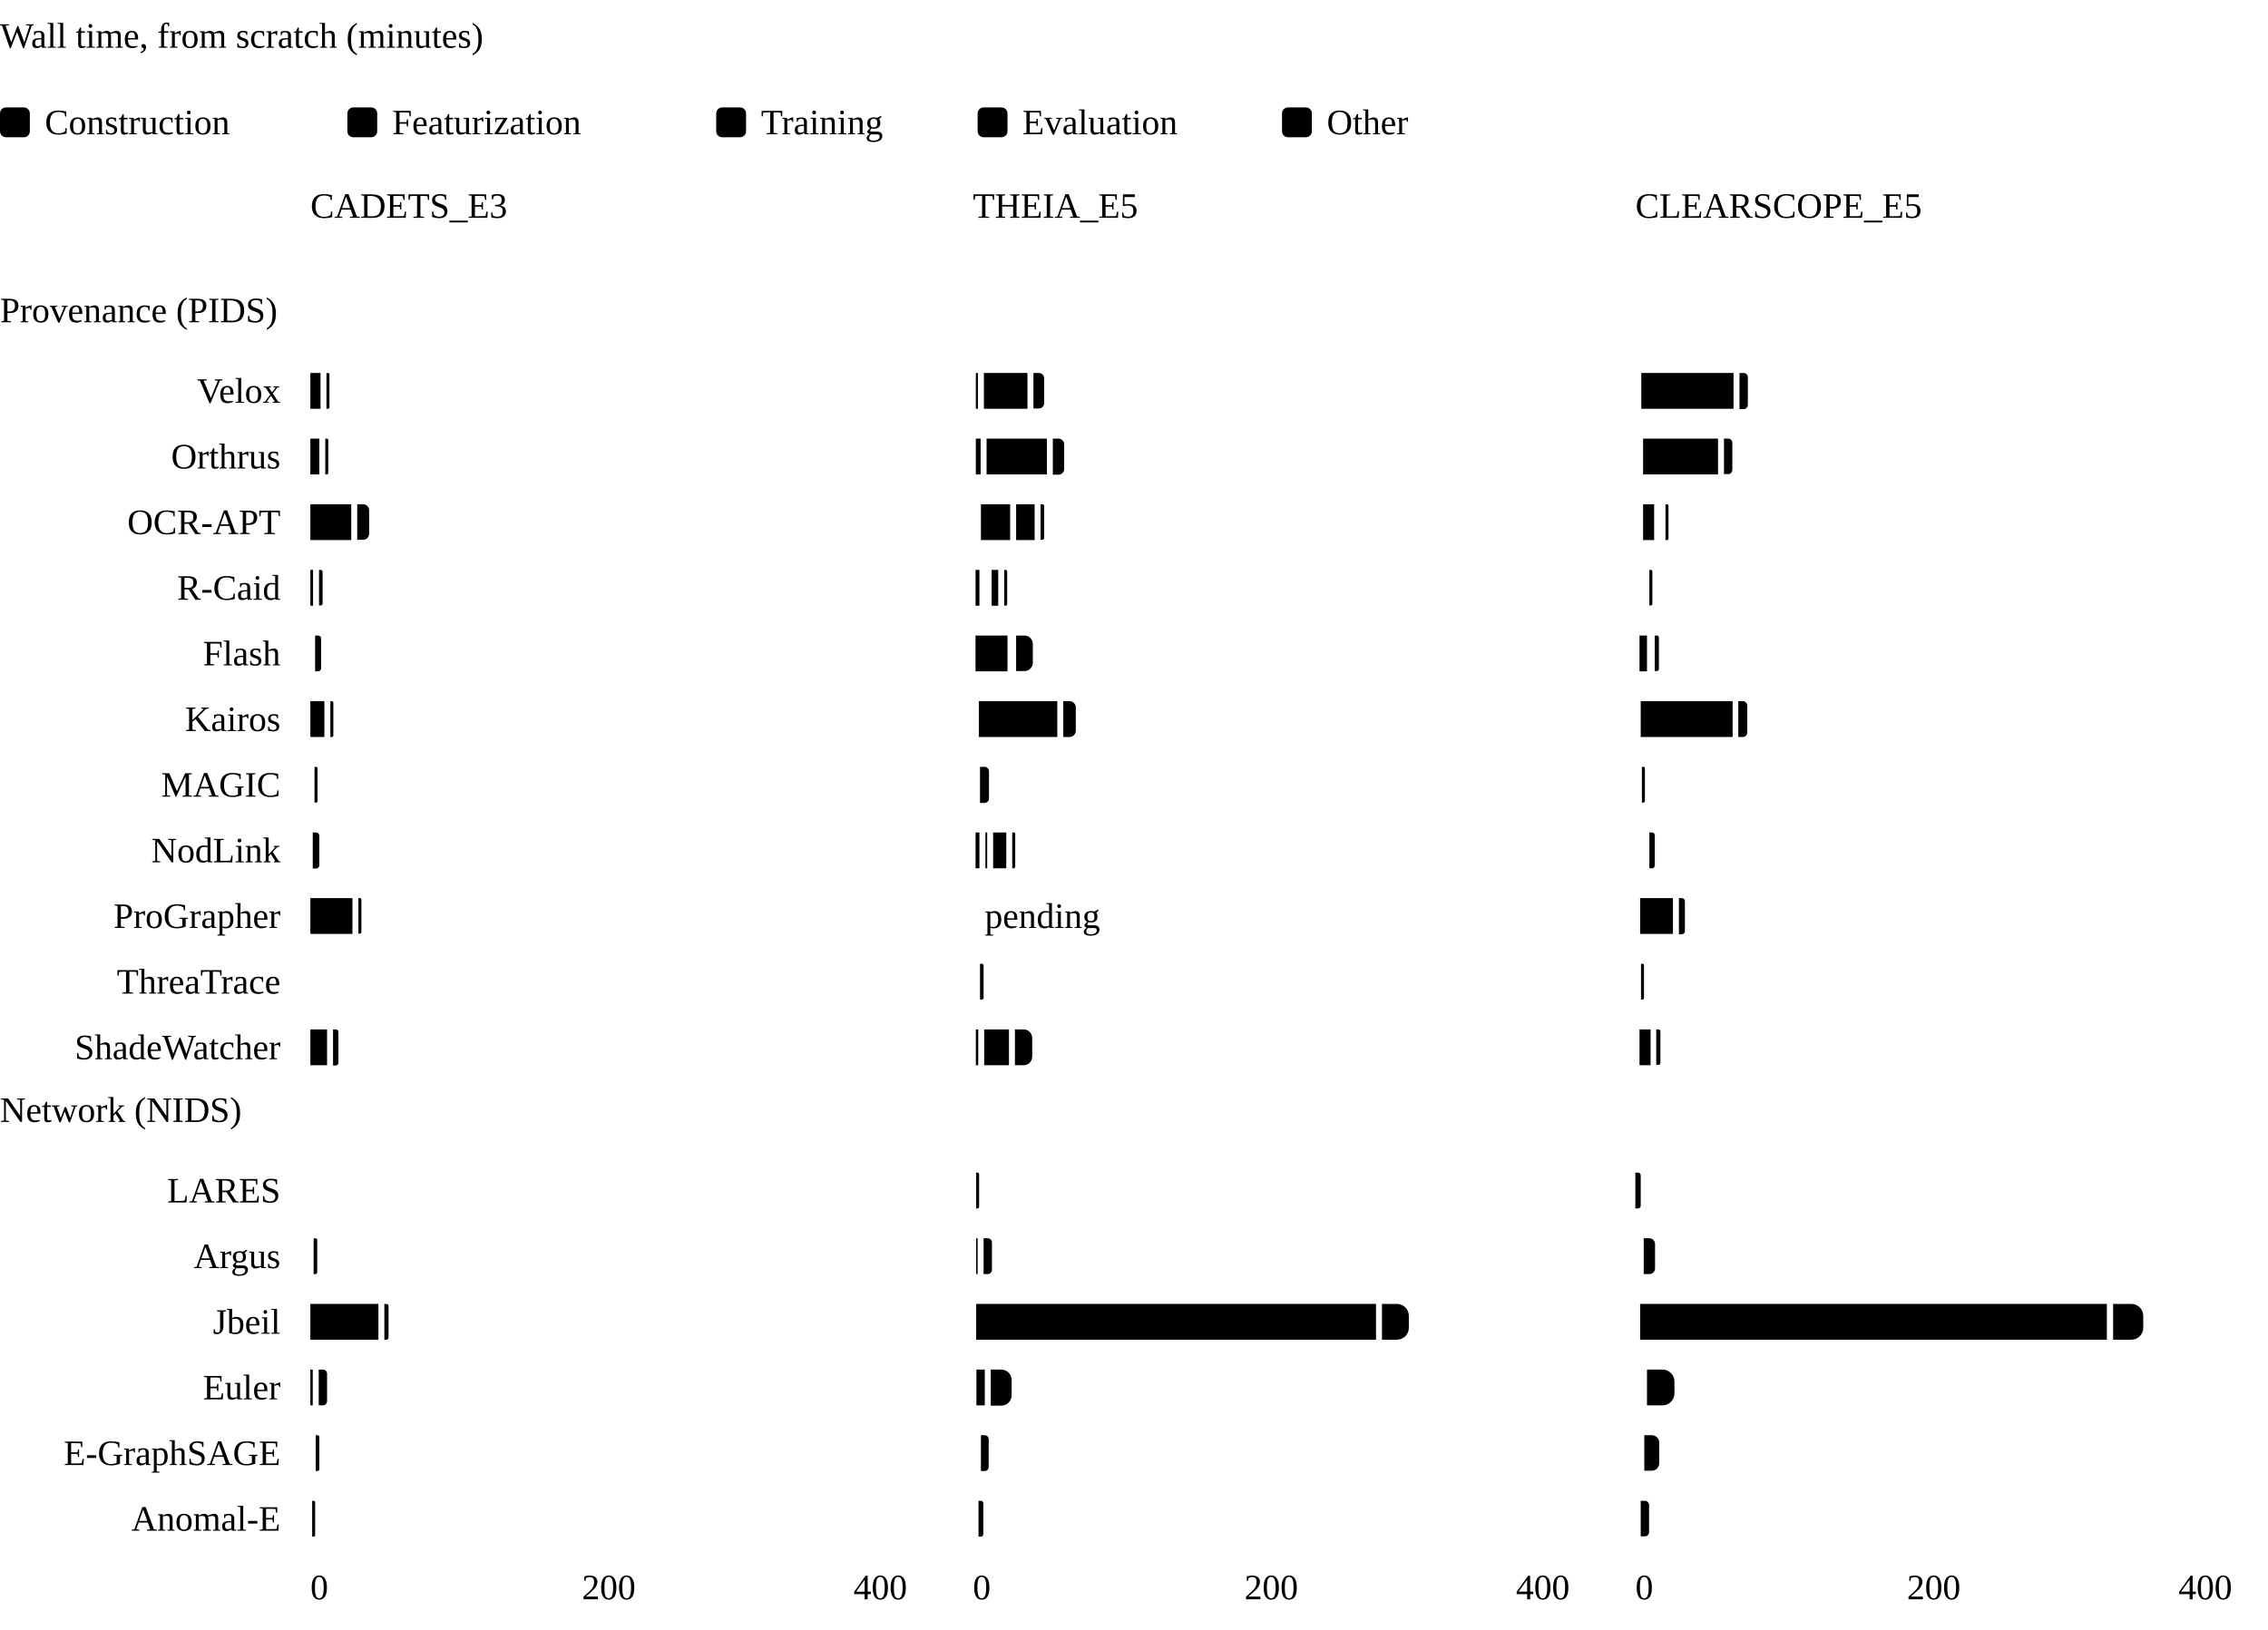
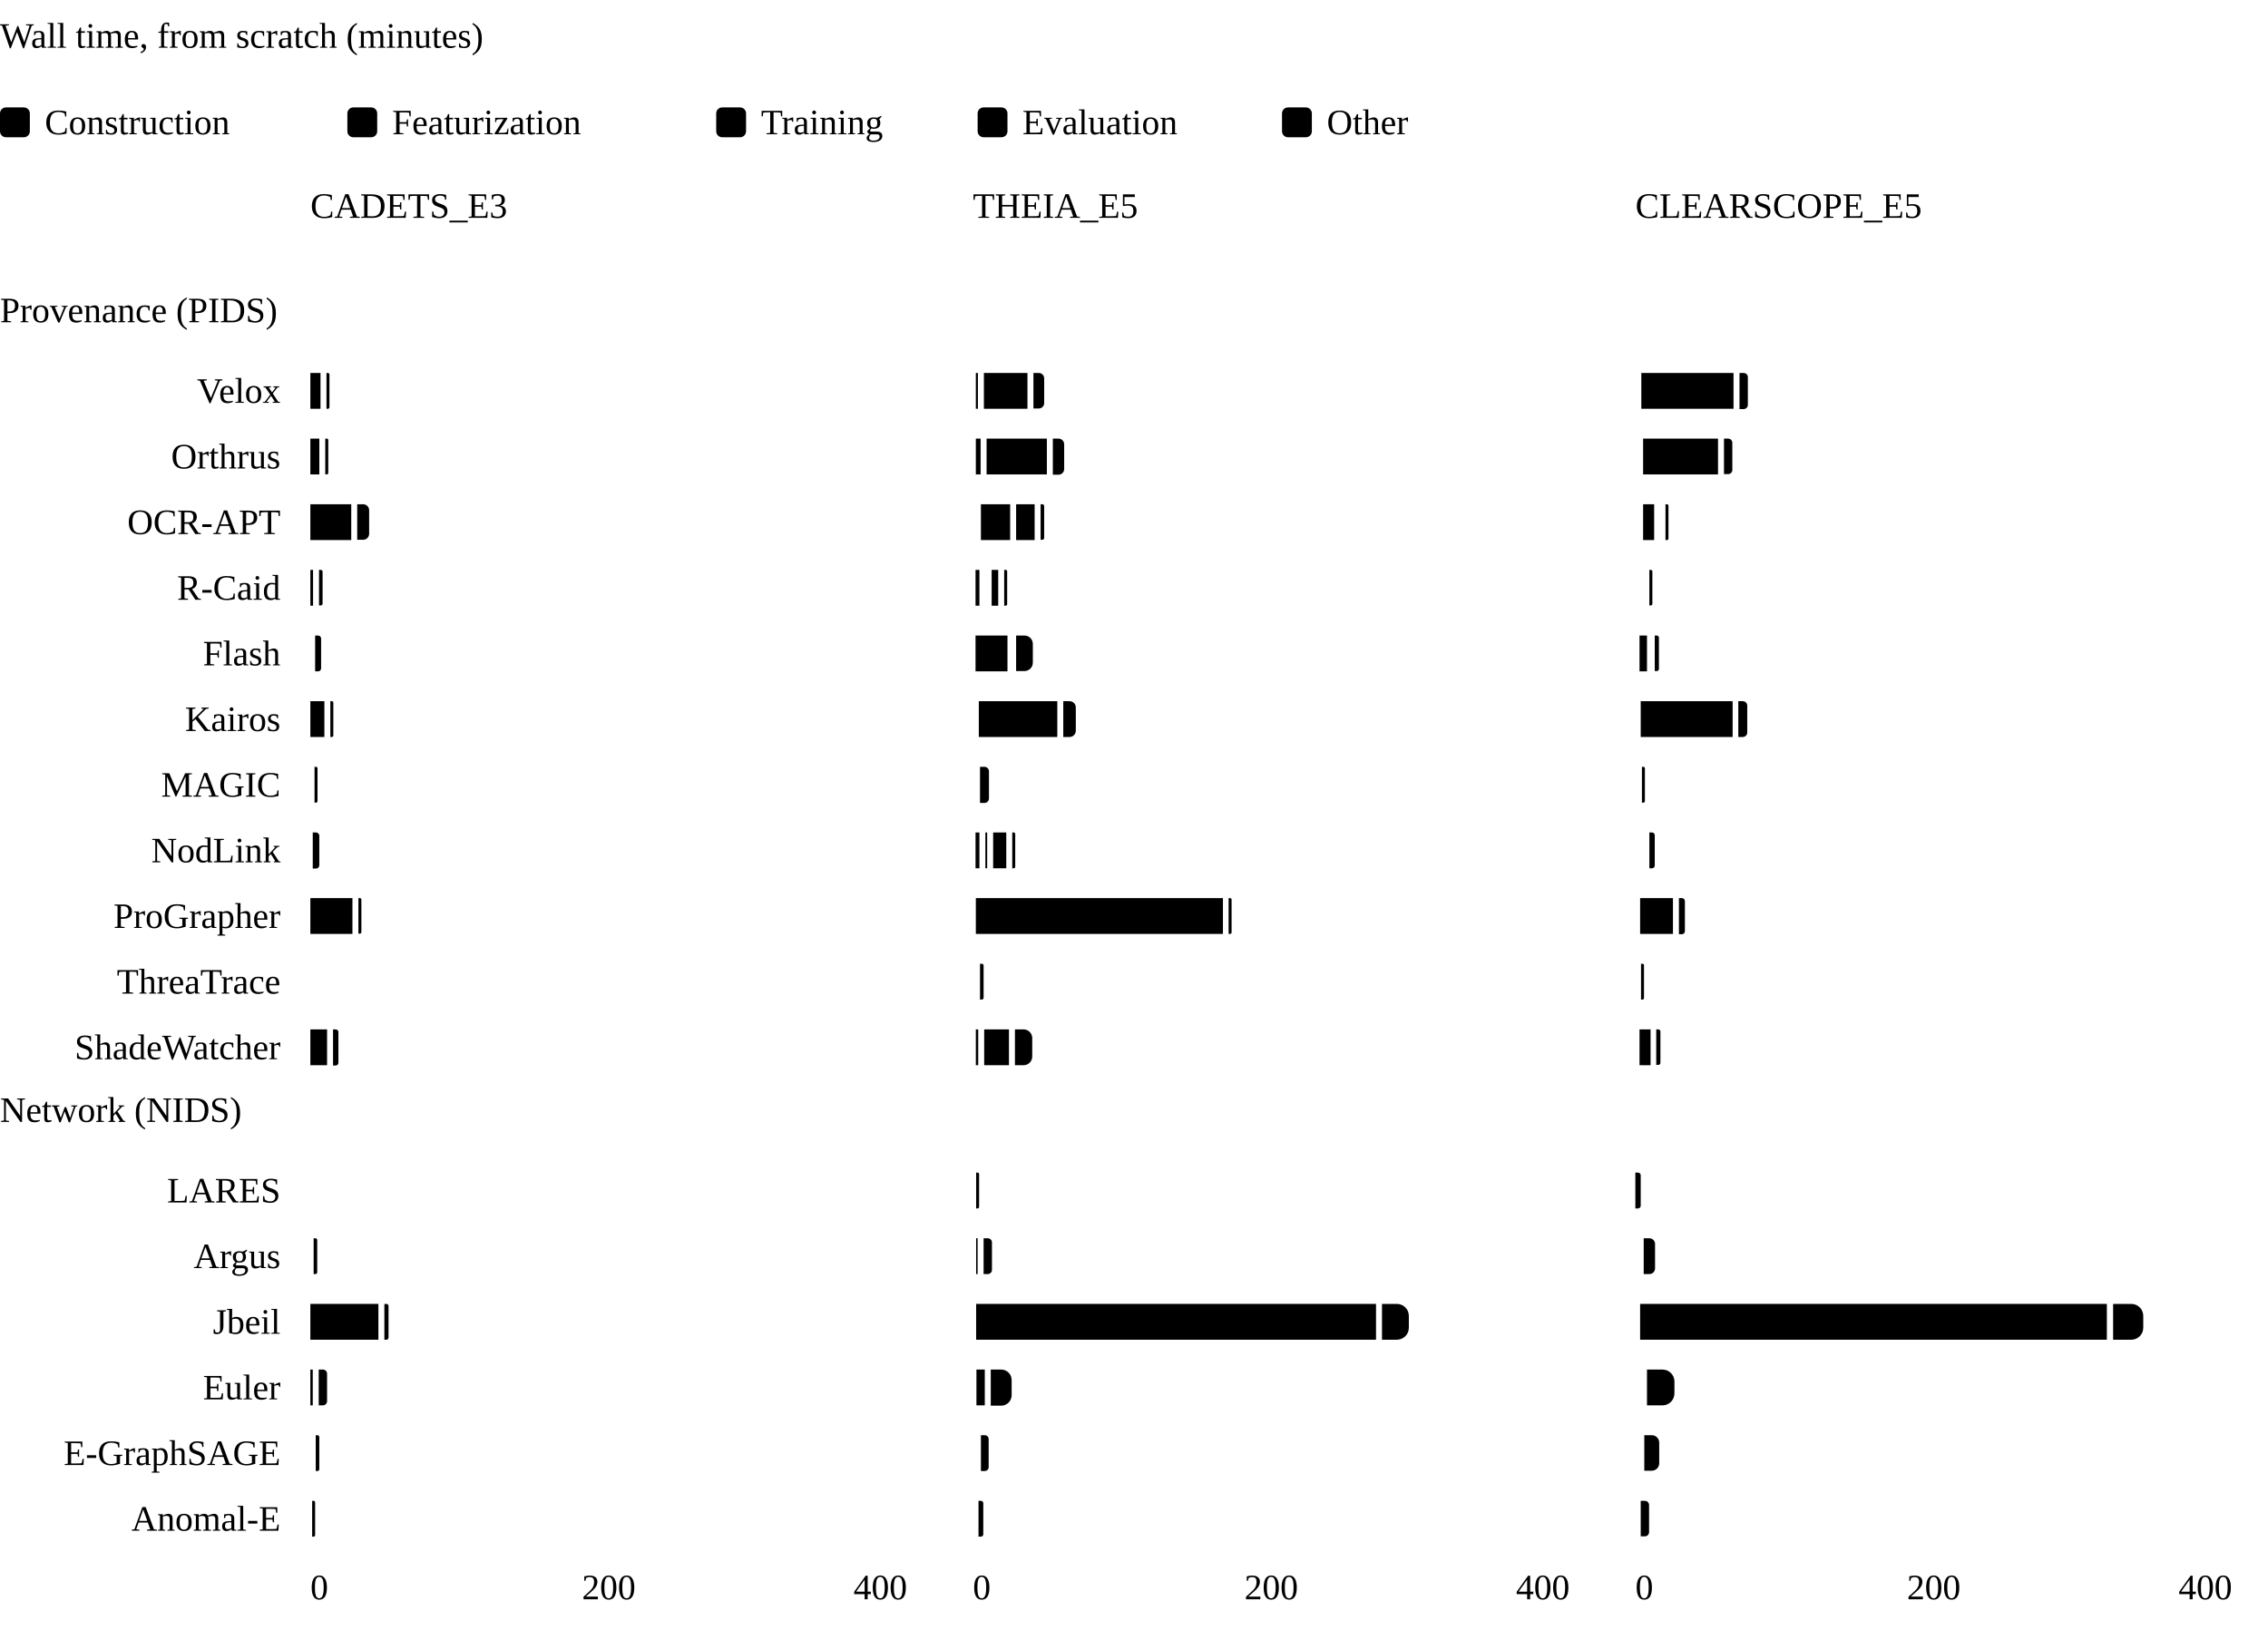
<svg class="pm-bench-chart" viewBox="0 0 760 546" role="img" aria-label="Wall time, from scratch (minutes) of each system, one panel per dataset: CADETS_E3, THEIA_E5, CLEARSCOPE_E5" preserveAspectRatio="xMinYMin meet">
  <text class="pm-bench-axis" x="0" y="16">Wall time, from scratch (minutes)</text>
  <rect class="pm-bench-bar pm-st-1" x="0" y="36" width="10" height="10" rx="2" />
  <text class="pm-bench-legend" x="15" y="45">Construction</text>
  <rect class="pm-bench-bar pm-st-2" x="116.4" y="36" width="10" height="10" rx="2" />
  <text class="pm-bench-legend" x="131.4" y="45">Featurization</text>
  <rect class="pm-bench-bar pm-st-3" x="240.0" y="36" width="10" height="10" rx="2" />
  <text class="pm-bench-legend" x="255.0" y="45">Training</text>
  <rect class="pm-bench-bar pm-st-4" x="327.6" y="36" width="10" height="10" rx="2" />
  <text class="pm-bench-legend" x="342.6" y="45">Evaluation</text>
  <rect class="pm-bench-bar pm-st-5" x="429.6" y="36" width="10" height="10" rx="2" />
  <text class="pm-bench-legend" x="444.6" y="45">Other</text>
  <text class="pm-bench-panel" x="104.0" y="73">CADETS_E3</text>
  <line class="pm-bench-base" x1="104.0" x2="104.0" y1="86" y2="520" />
  <text class="pm-bench-tick" x="104.0" y="536" text-anchor="start">0</text>
  <line class="pm-bench-grid" x1="204.0" x2="204.0" y1="86" y2="520" />
  <text class="pm-bench-tick" x="204.0" y="536" text-anchor="middle">200</text>
  <line class="pm-bench-grid" x1="304.0" x2="304.0" y1="86" y2="520" />
  <text class="pm-bench-tick" x="304.0" y="536" text-anchor="end">400</text>
  <text class="pm-bench-panel" x="326.0" y="73">THEIA_E5</text>
  <line class="pm-bench-base" x1="326.0" x2="326.0" y1="86" y2="520" />
  <text class="pm-bench-tick" x="326.0" y="536" text-anchor="start">0</text>
  <line class="pm-bench-grid" x1="426.0" x2="426.0" y1="86" y2="520" />
  <text class="pm-bench-tick" x="426.0" y="536" text-anchor="middle">200</text>
  <line class="pm-bench-grid" x1="526.0" x2="526.0" y1="86" y2="520" />
  <text class="pm-bench-tick" x="526.0" y="536" text-anchor="end">400</text>
  <text class="pm-bench-panel" x="548.0" y="73">CLEARSCOPE_E5</text>
  <line class="pm-bench-base" x1="548.0" x2="548.0" y1="86" y2="520" />
  <text class="pm-bench-tick" x="548.0" y="536" text-anchor="start">0</text>
  <line class="pm-bench-grid" x1="648.0" x2="648.0" y1="86" y2="520" />
  <text class="pm-bench-tick" x="648.0" y="536" text-anchor="middle">200</text>
  <line class="pm-bench-grid" x1="748.0" x2="748.0" y1="86" y2="520" />
  <text class="pm-bench-tick" x="748.0" y="536" text-anchor="end">400</text>
  <text class="pm-bench-family pm-bench-family--prov" x="0" y="108">Provenance (PIDS)</text>
  <text class="pm-bench-label" x="94" y="135.0" text-anchor="end">Velox</text>
  <g class="pm-bench-hit" data-tip="Velox on CADETS_E3: 14 min&#10;Construction: &lt;1 min&#10;Featurization: &lt;1 min&#10;Training: 11 min&#10;Evaluation: 2 min&#10;Other: &lt;1 min" role="img" aria-label="Velox on CADETS_E3: 14 min&#10;Construction: &lt;1 min&#10;Featurization: &lt;1 min&#10;Training: 11 min&#10;Evaluation: 2 min&#10;Other: &lt;1 min">
    <rect x="104.0" y="120.0" width="200.0" height="22" fill="transparent" />
    <rect class="pm-bench-bar pm-st-3" x="104.0" y="125.0" width="3.4" height="12" />
    <path class="pm-bench-bar pm-st-4" d="M109.4 125.0h0.5a0.5 0.5 0 0 1 0.5 0.5v11.0a0.5 0.5 0 0 1 -0.5 0.5h-0.5Z" />
  </g>
  <g class="pm-bench-hit" data-tip="Velox on THEIA_E5: 48 min&#10;Construction: 2 min&#10;Featurization: 5 min&#10;Training: 33 min&#10;Evaluation: 7 min&#10;Other: &lt;1 min" role="img" aria-label="Velox on THEIA_E5: 48 min&#10;Construction: 2 min&#10;Featurization: 5 min&#10;Training: 33 min&#10;Evaluation: 7 min&#10;Other: &lt;1 min">
    <rect x="326.0" y="120.0" width="200.0" height="22" fill="transparent" />
    <rect class="pm-bench-bar pm-st-2" x="327.0" y="125.0" width="0.7" height="12" />
    <rect class="pm-bench-bar pm-st-3" x="329.7" y="125.0" width="14.6" height="12" />
    <path class="pm-bench-bar pm-st-4" d="M346.3 125.0h1.8a1.8 1.8 0 0 1 1.8 1.8v8.3a1.8 1.8 0 0 1 -1.8 1.8h-1.8Z" />
  </g>
  <g class="pm-bench-hit" data-tip="Velox on CLEARSCOPE_E5: 75 min&#10;Construction: 3 min&#10;Featurization: 1 min&#10;Training: 66 min&#10;Evaluation: 5 min&#10;Other: &lt;1 min" role="img" aria-label="Velox on CLEARSCOPE_E5: 75 min&#10;Construction: 3 min&#10;Featurization: 1 min&#10;Training: 66 min&#10;Evaluation: 5 min&#10;Other: &lt;1 min">
    <rect x="548.0" y="120.0" width="200.0" height="22" fill="transparent" />
    <rect class="pm-bench-bar pm-st-3" x="550.0" y="125.0" width="30.9" height="12" />
    <path class="pm-bench-bar pm-st-4" d="M582.9 125.0h1.4a1.4 1.4 0 0 1 1.4 1.4v9.3a1.4 1.4 0 0 1 -1.4 1.4h-1.4Z" />
  </g>
  <text class="pm-bench-label" x="94" y="157.0" text-anchor="end">Orthrus</text>
  <g class="pm-bench-hit" data-tip="Orthrus on CADETS_E3: 13 min&#10;Construction: &lt;1 min&#10;Featurization: &lt;1 min&#10;Training: 10 min&#10;Evaluation: 2 min&#10;Other: &lt;1 min" role="img" aria-label="Orthrus on CADETS_E3: 13 min&#10;Construction: &lt;1 min&#10;Featurization: &lt;1 min&#10;Training: 10 min&#10;Evaluation: 2 min&#10;Other: &lt;1 min">
    <rect x="104.0" y="142.0" width="200.0" height="22" fill="transparent" />
    <rect class="pm-bench-bar pm-st-3" x="104.0" y="147.0" width="3.0" height="12" />
    <path class="pm-bench-bar pm-st-4" d="M109.0 147.0h0.5a0.5 0.5 0 0 1 0.5 0.5v11.0a0.5 0.5 0 0 1 -0.5 0.5h-0.5Z" />
  </g>
  <g class="pm-bench-hit" data-tip="Orthrus on THEIA_E5: 61 min&#10;Construction: 2 min&#10;Featurization: 7 min&#10;Training: 44 min&#10;Evaluation: 7 min&#10;Other: &lt;1 min" role="img" aria-label="Orthrus on THEIA_E5: 61 min&#10;Construction: 2 min&#10;Featurization: 7 min&#10;Training: 44 min&#10;Evaluation: 7 min&#10;Other: &lt;1 min">
    <rect x="326.0" y="142.0" width="200.0" height="22" fill="transparent" />
    <rect class="pm-bench-bar pm-st-2" x="327.0" y="147.0" width="1.6" height="12" />
    <rect class="pm-bench-bar pm-st-3" x="330.6" y="147.0" width="20.2" height="12" />
    <path class="pm-bench-bar pm-st-4" d="M352.8 147.0h1.9a1.9 1.9 0 0 1 1.9 1.9v8.3a1.9 1.9 0 0 1 -1.9 1.9h-1.9Z" />
  </g>
  <g class="pm-bench-hit" data-tip="Orthrus on CLEARSCOPE_E5: 65 min&#10;Construction: 4 min&#10;Featurization: 1 min&#10;Training: 54 min&#10;Evaluation: 6 min&#10;Other: &lt;1 min" role="img" aria-label="Orthrus on CLEARSCOPE_E5: 65 min&#10;Construction: 4 min&#10;Featurization: 1 min&#10;Training: 54 min&#10;Evaluation: 6 min&#10;Other: &lt;1 min">
    <rect x="548.0" y="142.0" width="200.0" height="22" fill="transparent" />
    <rect class="pm-bench-bar pm-st-3" x="550.6" y="147.0" width="25.1" height="12" />
    <path class="pm-bench-bar pm-st-4" d="M577.7 147.0h1.4a1.4 1.4 0 0 1 1.4 1.4v9.1a1.4 1.4 0 0 1 -1.4 1.4h-1.4Z" />
  </g>
  <text class="pm-bench-label" x="94" y="179.0" text-anchor="end">OCR-APT</text>
  <g class="pm-bench-hit" data-tip="OCR-APT on CADETS_E3: 42 min&#10;Construction: &lt;1 min&#10;Featurization: &lt;1 min&#10;Training: 31 min&#10;Evaluation: 8 min&#10;Other: &lt;1 min" role="img" aria-label="OCR-APT on CADETS_E3: 42 min&#10;Construction: &lt;1 min&#10;Featurization: &lt;1 min&#10;Training: 31 min&#10;Evaluation: 8 min&#10;Other: &lt;1 min">
    <rect x="104.0" y="164.0" width="200.0" height="22" fill="transparent" />
    <rect class="pm-bench-bar pm-st-3" x="104.0" y="169.0" width="13.7" height="12" />
    <path class="pm-bench-bar pm-st-4" d="M119.7 169.0h2.0a2.0 2.0 0 0 1 2.0 2.0v7.9a2.0 2.0 0 0 1 -2.0 2.0h-2.0Z" />
  </g>
  <g class="pm-bench-hit" data-tip="OCR-APT on THEIA_E5: 48 min&#10;Construction: 2 min&#10;Featurization: 3 min&#10;Training: 24 min&#10;Evaluation: 16 min&#10;Other: 3 min" role="img" aria-label="OCR-APT on THEIA_E5: 48 min&#10;Construction: 2 min&#10;Featurization: 3 min&#10;Training: 24 min&#10;Evaluation: 16 min&#10;Other: 3 min">
    <rect x="326.0" y="164.0" width="200.0" height="22" fill="transparent" />
    <rect class="pm-bench-bar pm-st-3" x="328.7" y="169.0" width="9.8" height="12" />
    <rect class="pm-bench-bar pm-st-4" x="340.5" y="169.0" width="6.2" height="12" />
    <path class="pm-bench-bar pm-st-5" d="M348.7 169.0h0.6a0.6 0.6 0 0 1 0.6 0.6v10.7a0.6 0.6 0 0 1 -0.6 0.6h-0.6Z" />
  </g>
  <g class="pm-bench-hit" data-tip="OCR-APT on CLEARSCOPE_E5: 22 min&#10;Construction: 3 min&#10;Featurization: 3 min&#10;Training: 11 min&#10;Evaluation: 4 min&#10;Other: 2 min" role="img" aria-label="OCR-APT on CLEARSCOPE_E5: 22 min&#10;Construction: 3 min&#10;Featurization: 3 min&#10;Training: 11 min&#10;Evaluation: 4 min&#10;Other: 2 min">
    <rect x="548.0" y="164.0" width="200.0" height="22" fill="transparent" />
    <rect class="pm-bench-bar pm-st-3" x="550.6" y="169.0" width="3.7" height="12" />
    <path class="pm-bench-bar pm-st-5" d="M558.1 169.0h0.5a0.5 0.5 0 0 1 0.5 0.5v11.0a0.5 0.5 0 0 1 -0.5 0.5h-0.5Z" />
  </g>
  <text class="pm-bench-label" x="94" y="201.0" text-anchor="end">R-Caid</text>
  <g class="pm-bench-hit" data-tip="R-Caid on CADETS_E3: 10 min&#10;Construction: &lt;1 min&#10;Featurization: &lt;1 min&#10;Training: 6 min&#10;Evaluation: 3 min&#10;Other: &lt;1 min" role="img" aria-label="R-Caid on CADETS_E3: 10 min&#10;Construction: &lt;1 min&#10;Featurization: &lt;1 min&#10;Training: 6 min&#10;Evaluation: 3 min&#10;Other: &lt;1 min">
    <rect x="104.0" y="186.0" width="200.0" height="22" fill="transparent" />
    <rect class="pm-bench-bar pm-st-3" x="104.0" y="191.0" width="0.9" height="12" />
    <path class="pm-bench-bar pm-st-4" d="M106.9 191.0h0.6a0.6 0.6 0 0 1 0.6 0.6v10.7a0.6 0.6 0 0 1 -0.6 0.6h-0.6Z" />
  </g>
  <g class="pm-bench-hit" data-tip="R-Caid on THEIA_E5: 22 min&#10;Construction: 2 min&#10;Featurization: 7 min&#10;Training: 4 min&#10;Evaluation: 8 min&#10;Other: 1 min" role="img" aria-label="R-Caid on THEIA_E5: 22 min&#10;Construction: 2 min&#10;Featurization: 7 min&#10;Training: 4 min&#10;Evaluation: 8 min&#10;Other: 1 min">
    <rect x="326.0" y="186.0" width="200.0" height="22" fill="transparent" />
    <rect class="pm-bench-bar pm-st-2" x="326.9" y="191.0" width="1.3" height="12" />
    <rect class="pm-bench-bar pm-st-4" x="332.3" y="191.0" width="2.2" height="12" />
    <path class="pm-bench-bar pm-st-5" d="M336.5 191.0h0.5a0.5 0.5 0 0 1 0.5 0.5v11.0a0.5 0.5 0 0 1 -0.5 0.5h-0.5Z" />
  </g>
  <g class="pm-bench-hit" data-tip="R-Caid on CLEARSCOPE_E5: 12 min&#10;Construction: 3 min&#10;Featurization: 2 min&#10;Training: 5 min&#10;Evaluation: 2 min&#10;Other: &lt;1 min" role="img" aria-label="R-Caid on CLEARSCOPE_E5: 12 min&#10;Construction: 3 min&#10;Featurization: 2 min&#10;Training: 5 min&#10;Evaluation: 2 min&#10;Other: &lt;1 min">
    <rect x="548.0" y="186.0" width="200.0" height="22" fill="transparent" />
    <path class="pm-bench-bar pm-st-4" d="M552.7 191.0h0.5a0.5 0.5 0 0 1 0.5 0.5v10.9a0.5 0.5 0 0 1 -0.5 0.5h-0.5Z" />
  </g>
  <text class="pm-bench-label" x="94" y="223.0" text-anchor="end">Flash</text>
  <g class="pm-bench-hit" data-tip="Flash on CADETS_E3: 8 min&#10;Construction: &lt;1 min&#10;Featurization: 2 min&#10;Training: 1 min&#10;Evaluation: 4 min&#10;Other: &lt;1 min" role="img" aria-label="Flash on CADETS_E3: 8 min&#10;Construction: &lt;1 min&#10;Featurization: 2 min&#10;Training: 1 min&#10;Evaluation: 4 min&#10;Other: &lt;1 min">
    <rect x="104.0" y="208.0" width="200.0" height="22" fill="transparent" />
    <path class="pm-bench-bar pm-st-4" d="M105.6 213.0h1.0a1.0 1.0 0 0 1 1.0 1.0v10.0a1.0 1.0 0 0 1 -1.0 1.0h-1.0Z" />
  </g>
  <g class="pm-bench-hit" data-tip="Flash on THEIA_E5: 40 min&#10;Construction: 2 min&#10;Featurization: 25 min&#10;Training: 2 min&#10;Evaluation: 11 min&#10;Other: &lt;1 min" role="img" aria-label="Flash on THEIA_E5: 40 min&#10;Construction: 2 min&#10;Featurization: 25 min&#10;Training: 2 min&#10;Evaluation: 11 min&#10;Other: &lt;1 min">
    <rect x="326.0" y="208.0" width="200.0" height="22" fill="transparent" />
    <rect class="pm-bench-bar pm-st-2" x="326.9" y="213.0" width="10.7" height="12" />
    <path class="pm-bench-bar pm-st-4" d="M340.5 213.0h2.8a2.8 2.8 0 0 1 2.8 2.8v6.3a2.8 2.8 0 0 1 -2.8 2.8h-2.8Z" />
  </g>
  <g class="pm-bench-hit" data-tip="Flash on CLEARSCOPE_E5: 16 min&#10;Construction: 3 min&#10;Featurization: 9 min&#10;Training: 1 min&#10;Evaluation: 3 min&#10;Other: &lt;1 min" role="img" aria-label="Flash on CLEARSCOPE_E5: 16 min&#10;Construction: 3 min&#10;Featurization: 9 min&#10;Training: 1 min&#10;Evaluation: 3 min&#10;Other: &lt;1 min">
    <rect x="548.0" y="208.0" width="200.0" height="22" fill="transparent" />
    <rect class="pm-bench-bar pm-st-2" x="549.4" y="213.0" width="2.5" height="12" />
    <path class="pm-bench-bar pm-st-4" d="M554.5 213.0h0.7a0.7 0.7 0 0 1 0.7 0.7v10.5a0.7 0.7 0 0 1 -0.7 0.7h-0.7Z" />
  </g>
  <text class="pm-bench-label" x="94" y="245.0" text-anchor="end">Kairos</text>
  <g class="pm-bench-hit" data-tip="Kairos on CADETS_E3: 16 min&#10;Construction: &lt;1 min&#10;Featurization: &lt;1 min&#10;Training: 13 min&#10;Evaluation: 2 min&#10;Other: &lt;1 min" role="img" aria-label="Kairos on CADETS_E3: 16 min&#10;Construction: &lt;1 min&#10;Featurization: &lt;1 min&#10;Training: 13 min&#10;Evaluation: 2 min&#10;Other: &lt;1 min">
    <rect x="104.0" y="230.0" width="200.0" height="22" fill="transparent" />
    <rect class="pm-bench-bar pm-st-3" x="104.0" y="235.0" width="4.7" height="12" />
    <path class="pm-bench-bar pm-st-4" d="M110.7 235.0h0.5a0.5 0.5 0 0 1 0.5 0.5v11.0a0.5 0.5 0 0 1 -0.5 0.5h-0.5Z" />
  </g>
  <g class="pm-bench-hit" data-tip="Kairos on THEIA_E5: 69 min&#10;Construction: 2 min&#10;Featurization: 2 min&#10;Training: 57 min&#10;Evaluation: 8 min&#10;Other: &lt;1 min" role="img" aria-label="Kairos on THEIA_E5: 69 min&#10;Construction: 2 min&#10;Featurization: 2 min&#10;Training: 57 min&#10;Evaluation: 8 min&#10;Other: &lt;1 min">
    <rect x="326.0" y="230.0" width="200.0" height="22" fill="transparent" />
    <rect class="pm-bench-bar pm-st-3" x="328.0" y="235.0" width="26.3" height="12" />
    <path class="pm-bench-bar pm-st-4" d="M356.3 235.0h2.1a2.1 2.1 0 0 1 2.1 2.1v7.8a2.1 2.1 0 0 1 -2.1 2.1h-2.1Z" />
  </g>
  <g class="pm-bench-hit" data-tip="Kairos on CLEARSCOPE_E5: 76 min&#10;Construction: 4 min&#10;Featurization: &lt;1 min&#10;Training: 66 min&#10;Evaluation: 6 min&#10;Other: &lt;1 min" role="img" aria-label="Kairos on CLEARSCOPE_E5: 76 min&#10;Construction: 4 min&#10;Featurization: &lt;1 min&#10;Training: 66 min&#10;Evaluation: 6 min&#10;Other: &lt;1 min">
    <rect x="548.0" y="230.0" width="200.0" height="22" fill="transparent" />
    <rect class="pm-bench-bar pm-st-3" x="549.8" y="235.0" width="30.8" height="12" />
    <path class="pm-bench-bar pm-st-4" d="M582.5 235.0h1.5a1.5 1.5 0 0 1 1.5 1.5v9.0a1.5 1.5 0 0 1 -1.5 1.5h-1.5Z" />
  </g>
  <text class="pm-bench-label" x="94" y="267.0" text-anchor="end">MAGIC</text>
  <g class="pm-bench-hit" data-tip="MAGIC on CADETS_E3: 6 min&#10;Construction: &lt;1 min&#10;Featurization: &lt;1 min&#10;Training: 3 min&#10;Evaluation: 2 min&#10;Other: &lt;1 min" role="img" aria-label="MAGIC on CADETS_E3: 6 min&#10;Construction: &lt;1 min&#10;Featurization: &lt;1 min&#10;Training: 3 min&#10;Evaluation: 2 min&#10;Other: &lt;1 min">
    <rect x="104.0" y="252.0" width="200.0" height="22" fill="transparent" />
    <path class="pm-bench-bar pm-st-4" d="M105.4 257.0h0.5a0.5 0.5 0 0 1 0.5 0.5v11.0a0.5 0.5 0 0 1 -0.5 0.5h-0.5Z" />
  </g>
  <g class="pm-bench-hit" data-tip="MAGIC on THEIA_E5: 11 min&#10;Construction: 2 min&#10;Featurization: &lt;1 min&#10;Training: 3 min&#10;Evaluation: 6 min&#10;Other: &lt;1 min" role="img" aria-label="MAGIC on THEIA_E5: 11 min&#10;Construction: 2 min&#10;Featurization: &lt;1 min&#10;Training: 3 min&#10;Evaluation: 6 min&#10;Other: &lt;1 min">
    <rect x="326.0" y="252.0" width="200.0" height="22" fill="transparent" />
    <path class="pm-bench-bar pm-st-4" d="M328.4 257.0h1.5a1.5 1.5 0 0 1 1.5 1.5v9.1a1.5 1.5 0 0 1 -1.5 1.5h-1.5Z" />
  </g>
  <g class="pm-bench-hit" data-tip="MAGIC on CLEARSCOPE_E5: 6 min&#10;Construction: 2 min&#10;Featurization: &lt;1 min&#10;Training: 2 min&#10;Evaluation: 2 min&#10;Other: &lt;1 min" role="img" aria-label="MAGIC on CLEARSCOPE_E5: 6 min&#10;Construction: 2 min&#10;Featurization: &lt;1 min&#10;Training: 2 min&#10;Evaluation: 2 min&#10;Other: &lt;1 min">
    <rect x="548.0" y="252.0" width="200.0" height="22" fill="transparent" />
    <path class="pm-bench-bar pm-st-4" d="M550.2 257.0h0.5a0.5 0.5 0 0 1 0.5 0.5v11.0a0.5 0.5 0 0 1 -0.5 0.5h-0.5Z" />
  </g>
  <text class="pm-bench-label" x="94" y="289.0" text-anchor="end">NodLink</text>
  <g class="pm-bench-hit" data-tip="NodLink on CADETS_E3: 7 min&#10;Construction: &lt;1 min&#10;Featurization: &lt;1 min&#10;Training: 2 min&#10;Evaluation: 4 min&#10;Other: &lt;1 min" role="img" aria-label="NodLink on CADETS_E3: 7 min&#10;Construction: &lt;1 min&#10;Featurization: &lt;1 min&#10;Training: 2 min&#10;Evaluation: 4 min&#10;Other: &lt;1 min">
    <rect x="104.0" y="274.0" width="200.0" height="22" fill="transparent" />
    <path class="pm-bench-bar pm-st-4" d="M104.8 279.0h1.1a1.1 1.1 0 0 1 1.1 1.1v9.9a1.1 1.1 0 0 1 -1.1 1.1h-1.1Z" />
  </g>
  <g class="pm-bench-hit" data-tip="NodLink on THEIA_E5: 28 min&#10;Construction: 2 min&#10;Featurization: 7 min&#10;Training: 5 min&#10;Evaluation: 13 min&#10;Other: 1 min" role="img" aria-label="NodLink on THEIA_E5: 28 min&#10;Construction: 2 min&#10;Featurization: 7 min&#10;Training: 5 min&#10;Evaluation: 13 min&#10;Other: 1 min">
    <rect x="326.0" y="274.0" width="200.0" height="22" fill="transparent" />
    <rect class="pm-bench-bar pm-st-2" x="326.9" y="279.0" width="1.3" height="12" />
    <rect class="pm-bench-bar pm-st-3" x="330.2" y="279.0" width="0.6" height="12" />
    <rect class="pm-bench-bar pm-st-4" x="332.8" y="279.0" width="4.4" height="12" />
    <path class="pm-bench-bar pm-st-5" d="M339.2 279.0h0.5a0.5 0.5 0 0 1 0.5 0.5v11.0a0.5 0.5 0 0 1 -0.5 0.5h-0.5Z" />
  </g>
  <g class="pm-bench-hit" data-tip="NodLink on CLEARSCOPE_E5: 14 min&#10;Construction: 3 min&#10;Featurization: 2 min&#10;Training: 5 min&#10;Evaluation: 4 min&#10;Other: &lt;1 min" role="img" aria-label="NodLink on CLEARSCOPE_E5: 14 min&#10;Construction: 3 min&#10;Featurization: 2 min&#10;Training: 5 min&#10;Evaluation: 4 min&#10;Other: &lt;1 min">
    <rect x="548.0" y="274.0" width="200.0" height="22" fill="transparent" />
    <path class="pm-bench-bar pm-st-4" d="M552.7 279.0h0.9a0.9 0.9 0 0 1 0.9 0.9v10.2a0.9 0.9 0 0 1 -0.9 0.9h-0.9Z" />
  </g>
  <text class="pm-bench-label" x="94" y="311.0" text-anchor="end">ProGrapher</text>
  <g class="pm-bench-hit" data-tip="ProGrapher on CADETS_E3: 36 min&#10;Construction: &lt;1 min&#10;Featurization: 32 min&#10;Training: 2 min&#10;Evaluation: &lt;1 min&#10;Other: &lt;1 min" role="img" aria-label="ProGrapher on CADETS_E3: 36 min&#10;Construction: &lt;1 min&#10;Featurization: 32 min&#10;Training: 2 min&#10;Evaluation: &lt;1 min&#10;Other: &lt;1 min">
    <rect x="104.0" y="296.0" width="200.0" height="22" fill="transparent" />
    <rect class="pm-bench-bar pm-st-2" x="104.0" y="301.0" width="14.1" height="12" />
    <path class="pm-bench-bar pm-st-3" d="M120.1 301.0h0.5a0.5 0.5 0 0 1 0.5 0.5v10.9a0.5 0.5 0 0 1 -0.5 0.5h-0.5Z" />
  </g>
-   <text class="pm-bench-note" x="330.0" y="311.0">pending</text>
+   <g class="pm-bench-hit" data-tip="ProGrapher on THEIA_E5: 174 min&#10;Construction: 2 min&#10;Featurization: 170 min&#10;Training: 2 min&#10;Evaluation: &lt;1 min&#10;Other: &lt;1 min" role="img" aria-label="ProGrapher on THEIA_E5: 174 min&#10;Construction: 2 min&#10;Featurization: 170 min&#10;Training: 2 min&#10;Evaluation: &lt;1 min&#10;Other: &lt;1 min">
+     <rect x="326.0" y="296.0" width="200.0" height="22" fill="transparent" />
+     <rect class="pm-bench-bar pm-st-2" x="327.0" y="301.0" width="82.8" height="12" />
+     <path class="pm-bench-bar pm-st-3" d="M411.7 301.0h0.5a0.5 0.5 0 0 1 0.5 0.5v11.0a0.5 0.5 0 0 1 -0.5 0.5h-0.5Z" />
+   </g>
  <g class="pm-bench-hit" data-tip="ProGrapher on CLEARSCOPE_E5: 34 min&#10;Construction: 3 min&#10;Featurization: 26 min&#10;Training: 4 min&#10;Evaluation: &lt;1 min&#10;Other: &lt;1 min" role="img" aria-label="ProGrapher on CLEARSCOPE_E5: 34 min&#10;Construction: 3 min&#10;Featurization: 26 min&#10;Training: 4 min&#10;Evaluation: &lt;1 min&#10;Other: &lt;1 min">
    <rect x="548.0" y="296.0" width="200.0" height="22" fill="transparent" />
    <rect class="pm-bench-bar pm-st-2" x="549.6" y="301.0" width="11.0" height="12" />
    <path class="pm-bench-bar pm-st-3" d="M562.6 301.0h1.0a1.0 1.0 0 0 1 1.0 1.0v10.1a1.0 1.0 0 0 1 -1.0 1.0h-1.0Z" />
  </g>
  <text class="pm-bench-label" x="94" y="333.0" text-anchor="end">ThreaTrace</text>
  <g class="pm-bench-hit" data-tip="ThreaTrace on CADETS_E3: 2 min&#10;Construction: &lt;1 min&#10;Featurization: &lt;1 min&#10;Training: &lt;1 min&#10;Evaluation: &lt;1 min&#10;Other: &lt;1 min" role="img" aria-label="ThreaTrace on CADETS_E3: 2 min&#10;Construction: &lt;1 min&#10;Featurization: &lt;1 min&#10;Training: &lt;1 min&#10;Evaluation: &lt;1 min&#10;Other: &lt;1 min">
    <rect x="104.0" y="318.0" width="200.0" height="22" fill="transparent" />
  </g>
  <g class="pm-bench-hit" data-tip="ThreaTrace on THEIA_E5: 8 min&#10;Construction: 2 min&#10;Featurization: &lt;1 min&#10;Training: 3 min&#10;Evaluation: 2 min&#10;Other: &lt;1 min" role="img" aria-label="ThreaTrace on THEIA_E5: 8 min&#10;Construction: 2 min&#10;Featurization: &lt;1 min&#10;Training: 3 min&#10;Evaluation: 2 min&#10;Other: &lt;1 min">
    <rect x="326.0" y="318.0" width="200.0" height="22" fill="transparent" />
    <path class="pm-bench-bar pm-st-4" d="M328.4 323.0h0.6a0.6 0.6 0 0 1 0.6 0.6v10.8a0.6 0.6 0 0 1 -0.6 0.6h-0.6Z" />
  </g>
  <g class="pm-bench-hit" data-tip="ThreaTrace on CLEARSCOPE_E5: 6 min&#10;Construction: 3 min&#10;Featurization: &lt;1 min&#10;Training: 1 min&#10;Evaluation: 1 min&#10;Other: &lt;1 min" role="img" aria-label="ThreaTrace on CLEARSCOPE_E5: 6 min&#10;Construction: 3 min&#10;Featurization: &lt;1 min&#10;Training: 1 min&#10;Evaluation: 1 min&#10;Other: &lt;1 min">
    <rect x="548.0" y="318.0" width="200.0" height="22" fill="transparent" />
    <path class="pm-bench-bar pm-st-4" d="M549.9 323.0h0.5a0.5 0.5 0 0 1 0.5 0.5v11.0a0.5 0.5 0 0 1 -0.5 0.5h-0.5Z" />
  </g>
  <text class="pm-bench-label" x="94" y="355.0" text-anchor="end">ShadeWatcher</text>
  <g class="pm-bench-hit" data-tip="ShadeWatcher on CADETS_E3: 20 min&#10;Construction: &lt;1 min&#10;Featurization: &lt;1 min&#10;Training: 15 min&#10;Evaluation: 3 min&#10;Other: &lt;1 min" role="img" aria-label="ShadeWatcher on CADETS_E3: 20 min&#10;Construction: &lt;1 min&#10;Featurization: &lt;1 min&#10;Training: 15 min&#10;Evaluation: 3 min&#10;Other: &lt;1 min">
    <rect x="104.0" y="340.0" width="200.0" height="22" fill="transparent" />
    <rect class="pm-bench-bar pm-st-3" x="104.0" y="345.0" width="5.6" height="12" />
    <path class="pm-bench-bar pm-st-4" d="M111.6 345.0h0.9a0.9 0.9 0 0 1 0.9 0.9v10.3a0.9 0.9 0 0 1 -0.9 0.9h-0.9Z" />
  </g>
  <g class="pm-bench-hit" data-tip="ShadeWatcher on THEIA_E5: 40 min&#10;Construction: 2 min&#10;Featurization: 6 min&#10;Training: 21 min&#10;Evaluation: 12 min&#10;Other: &lt;1 min" role="img" aria-label="ShadeWatcher on THEIA_E5: 40 min&#10;Construction: 2 min&#10;Featurization: 6 min&#10;Training: 21 min&#10;Evaluation: 12 min&#10;Other: &lt;1 min">
    <rect x="326.0" y="340.0" width="200.0" height="22" fill="transparent" />
    <rect class="pm-bench-bar pm-st-2" x="327.0" y="345.0" width="0.8" height="12" />
    <rect class="pm-bench-bar pm-st-3" x="329.8" y="345.0" width="8.3" height="12" />
    <path class="pm-bench-bar pm-st-4" d="M340.1 345.0h2.9a2.9 2.9 0 0 1 2.9 2.9v6.2a2.9 2.9 0 0 1 -2.9 2.9h-2.9Z" />
  </g>
  <g class="pm-bench-hit" data-tip="ShadeWatcher on CLEARSCOPE_E5: 18 min&#10;Construction: 3 min&#10;Featurization: &lt;1 min&#10;Training: 11 min&#10;Evaluation: 3 min&#10;Other: &lt;1 min" role="img" aria-label="ShadeWatcher on CLEARSCOPE_E5: 18 min&#10;Construction: 3 min&#10;Featurization: &lt;1 min&#10;Training: 11 min&#10;Evaluation: 3 min&#10;Other: &lt;1 min">
    <rect x="548.0" y="340.0" width="200.0" height="22" fill="transparent" />
    <rect class="pm-bench-bar pm-st-3" x="549.4" y="345.0" width="3.7" height="12" />
    <path class="pm-bench-bar pm-st-4" d="M555.0 345.0h0.7a0.7 0.7 0 0 1 0.7 0.7v10.5a0.7 0.7 0 0 1 -0.7 0.7h-0.7Z" />
  </g>
  <text class="pm-bench-family pm-bench-family--net" x="0" y="376">Network (NIDS)</text>
  <text class="pm-bench-label" x="94" y="403.0" text-anchor="end">LARES</text>
  <g class="pm-bench-hit" data-tip="LARES on CADETS_E3: 2 min&#10;Construction: &lt;1 min&#10;Featurization: &lt;1 min&#10;Training: &lt;1 min&#10;Evaluation: &lt;1 min&#10;Other: &lt;1 min" role="img" aria-label="LARES on CADETS_E3: 2 min&#10;Construction: &lt;1 min&#10;Featurization: &lt;1 min&#10;Training: &lt;1 min&#10;Evaluation: &lt;1 min&#10;Other: &lt;1 min">
    <rect x="104.0" y="388.0" width="200.0" height="22" fill="transparent" />
  </g>
  <g class="pm-bench-hit" data-tip="LARES on THEIA_E5: 6 min&#10;Construction: 2 min&#10;Featurization: &lt;1 min&#10;Training: &lt;1 min&#10;Evaluation: 2 min&#10;Other: &lt;1 min" role="img" aria-label="LARES on THEIA_E5: 6 min&#10;Construction: 2 min&#10;Featurization: &lt;1 min&#10;Training: &lt;1 min&#10;Evaluation: 2 min&#10;Other: &lt;1 min">
    <rect x="326.0" y="388.0" width="200.0" height="22" fill="transparent" />
    <path class="pm-bench-bar pm-st-4" d="M327.1 393.0h0.5a0.5 0.5 0 0 1 0.5 0.5v11.0a0.5 0.5 0 0 1 -0.5 0.5h-0.5Z" />
  </g>
  <g class="pm-bench-hit" data-tip="LARES on CLEARSCOPE_E5: 5 min&#10;Construction: 4 min&#10;Featurization: &lt;1 min&#10;Training: &lt;1 min&#10;Evaluation: &lt;1 min&#10;Other: &lt;1 min" role="img" aria-label="LARES on CLEARSCOPE_E5: 5 min&#10;Construction: 4 min&#10;Featurization: &lt;1 min&#10;Training: &lt;1 min&#10;Evaluation: &lt;1 min&#10;Other: &lt;1 min">
    <rect x="548.0" y="388.0" width="200.0" height="22" fill="transparent" />
    <path class="pm-bench-bar pm-st-1" d="M548.0 393.0h0.9a0.9 0.9 0 0 1 0.9 0.9v10.2a0.9 0.9 0 0 1 -0.9 0.9h-0.9Z" />
  </g>
  <text class="pm-bench-label" x="94" y="425.0" text-anchor="end">Argus</text>
  <g class="pm-bench-hit" data-tip="Argus on CADETS_E3: 6 min&#10;Construction: &lt;1 min&#10;Featurization: &lt;1 min&#10;Training: 2 min&#10;Evaluation: 2 min&#10;Other: &lt;1 min" role="img" aria-label="Argus on CADETS_E3: 6 min&#10;Construction: &lt;1 min&#10;Featurization: &lt;1 min&#10;Training: 2 min&#10;Evaluation: 2 min&#10;Other: &lt;1 min">
    <rect x="104.0" y="410.0" width="200.0" height="22" fill="transparent" />
    <path class="pm-bench-bar pm-st-4" d="M105.1 415.0h0.6a0.6 0.6 0 0 1 0.6 0.6v10.8a0.6 0.6 0 0 1 -0.6 0.6h-0.6Z" />
  </g>
  <g class="pm-bench-hit" data-tip="Argus on THEIA_E5: 14 min&#10;Construction: 2 min&#10;Featurization: &lt;1 min&#10;Training: 5 min&#10;Evaluation: 6 min&#10;Other: &lt;1 min" role="img" aria-label="Argus on THEIA_E5: 14 min&#10;Construction: 2 min&#10;Featurization: &lt;1 min&#10;Training: 5 min&#10;Evaluation: 6 min&#10;Other: &lt;1 min">
    <rect x="326.0" y="410.0" width="200.0" height="22" fill="transparent" />
    <rect class="pm-bench-bar pm-st-3" x="327.1" y="415.0" width="0.5" height="12" />
    <path class="pm-bench-bar pm-st-4" d="M329.6 415.0h1.4a1.4 1.4 0 0 1 1.4 1.4v9.2a1.4 1.4 0 0 1 -1.4 1.4h-1.4Z" />
  </g>
  <g class="pm-bench-hit" data-tip="Argus on CLEARSCOPE_E5: 14 min&#10;Construction: 4 min&#10;Featurization: &lt;1 min&#10;Training: 2 min&#10;Evaluation: 8 min&#10;Other: &lt;1 min" role="img" aria-label="Argus on CLEARSCOPE_E5: 14 min&#10;Construction: 4 min&#10;Featurization: &lt;1 min&#10;Training: 2 min&#10;Evaluation: 8 min&#10;Other: &lt;1 min">
    <rect x="548.0" y="410.0" width="200.0" height="22" fill="transparent" />
    <path class="pm-bench-bar pm-st-4" d="M550.8 415.0h1.9a1.9 1.9 0 0 1 1.9 1.9v8.2a1.9 1.9 0 0 1 -1.9 1.9h-1.9Z" />
  </g>
  <text class="pm-bench-label" x="94" y="447.0" text-anchor="end">Jbeil</text>
  <g class="pm-bench-hit" data-tip="Jbeil on CADETS_E3: 53 min&#10;Construction: &lt;1 min&#10;Featurization: &lt;1 min&#10;Training: 50 min&#10;Evaluation: 3 min&#10;Other: &lt;1 min" role="img" aria-label="Jbeil on CADETS_E3: 53 min&#10;Construction: &lt;1 min&#10;Featurization: &lt;1 min&#10;Training: 50 min&#10;Evaluation: 3 min&#10;Other: &lt;1 min">
    <rect x="104.0" y="432.0" width="200.0" height="22" fill="transparent" />
    <rect class="pm-bench-bar pm-st-3" x="104.0" y="437.0" width="22.8" height="12" />
    <path class="pm-bench-bar pm-st-4" d="M128.8 437.0h0.7a0.7 0.7 0 0 1 0.7 0.7v10.6a0.7 0.7 0 0 1 -0.7 0.7h-0.7Z" />
  </g>
  <g class="pm-bench-hit" data-tip="Jbeil on THEIA_E5: 293 min&#10;Construction: 2 min&#10;Featurization: &lt;1 min&#10;Training: 272 min&#10;Evaluation: 18 min&#10;Other: &lt;1 min" role="img" aria-label="Jbeil on THEIA_E5: 293 min&#10;Construction: 2 min&#10;Featurization: &lt;1 min&#10;Training: 272 min&#10;Evaluation: 18 min&#10;Other: &lt;1 min">
    <rect x="326.0" y="432.0" width="200.0" height="22" fill="transparent" />
    <rect class="pm-bench-bar pm-st-3" x="327.1" y="437.0" width="134.0" height="12" />
    <path class="pm-bench-bar pm-st-4" d="M463.1 437.0h5.0a4.0 4.0 0 0 1 4.0 4.0v4.0a4.0 4.0 0 0 1 -4.0 4.0h-5.0Z" />
  </g>
  <g class="pm-bench-hit" data-tip="Jbeil on CLEARSCOPE_E5: 341 min&#10;Construction: 3 min&#10;Featurization: &lt;1 min&#10;Training: 317 min&#10;Evaluation: 20 min&#10;Other: &lt;1 min" role="img" aria-label="Jbeil on CLEARSCOPE_E5: 341 min&#10;Construction: 3 min&#10;Featurization: &lt;1 min&#10;Training: 317 min&#10;Evaluation: 20 min&#10;Other: &lt;1 min">
    <rect x="548.0" y="432.0" width="200.0" height="22" fill="transparent" />
    <rect class="pm-bench-bar pm-st-3" x="549.6" y="437.0" width="156.4" height="12" />
    <path class="pm-bench-bar pm-st-4" d="M708.1 437.0h6.1a4.0 4.0 0 0 1 4.0 4.0v4.0a4.0 4.0 0 0 1 -4.0 4.0h-6.1Z" />
  </g>
  <text class="pm-bench-label" x="94" y="469.0" text-anchor="end">Euler</text>
  <g class="pm-bench-hit" data-tip="Euler on CADETS_E3: 12 min&#10;Construction: &lt;1 min&#10;Featurization: &lt;1 min&#10;Training: 6 min&#10;Evaluation: 6 min&#10;Other: &lt;1 min" role="img" aria-label="Euler on CADETS_E3: 12 min&#10;Construction: &lt;1 min&#10;Featurization: &lt;1 min&#10;Training: 6 min&#10;Evaluation: 6 min&#10;Other: &lt;1 min">
    <rect x="104.0" y="454.0" width="200.0" height="22" fill="transparent" />
    <rect class="pm-bench-bar pm-st-3" x="104.0" y="459.0" width="0.8" height="12" />
    <path class="pm-bench-bar pm-st-4" d="M106.8 459.0h1.4a1.4 1.4 0 0 1 1.4 1.4v9.2a1.4 1.4 0 0 1 -1.4 1.4h-1.4Z" />
  </g>
  <g class="pm-bench-hit" data-tip="Euler on THEIA_E5: 27 min&#10;Construction: 2 min&#10;Featurization: &lt;1 min&#10;Training: 10 min&#10;Evaluation: 14 min&#10;Other: &lt;1 min" role="img" aria-label="Euler on THEIA_E5: 27 min&#10;Construction: 2 min&#10;Featurization: &lt;1 min&#10;Training: 10 min&#10;Evaluation: 14 min&#10;Other: &lt;1 min">
    <rect x="326.0" y="454.0" width="200.0" height="22" fill="transparent" />
    <rect class="pm-bench-bar pm-st-3" x="327.2" y="459.0" width="2.8" height="12" />
    <path class="pm-bench-bar pm-st-4" d="M332.0 459.0h3.5a3.5 3.5 0 0 1 3.5 3.5v5.1a3.5 3.5 0 0 1 -3.5 3.5h-3.5Z" />
  </g>
  <g class="pm-bench-hit" data-tip="Euler on CLEARSCOPE_E5: 27 min&#10;Construction: 4 min&#10;Featurization: &lt;1 min&#10;Training: 4 min&#10;Evaluation: 18 min&#10;Other: &lt;1 min" role="img" aria-label="Euler on CLEARSCOPE_E5: 27 min&#10;Construction: 4 min&#10;Featurization: &lt;1 min&#10;Training: 4 min&#10;Evaluation: 18 min&#10;Other: &lt;1 min">
    <rect x="548.0" y="454.0" width="200.0" height="22" fill="transparent" />
    <path class="pm-bench-bar pm-st-4" d="M551.9 459.0h5.2a4.0 4.0 0 0 1 4.0 4.0v4.0a4.0 4.0 0 0 1 -4.0 4.0h-5.2Z" />
  </g>
  <text class="pm-bench-label" x="94" y="491.0" text-anchor="end">E-GraphSAGE</text>
  <g class="pm-bench-hit" data-tip="E-GraphSAGE on CADETS_E3: 7 min&#10;Construction: &lt;1 min&#10;Featurization: &lt;1 min&#10;Training: 4 min&#10;Evaluation: 2 min&#10;Other: &lt;1 min" role="img" aria-label="E-GraphSAGE on CADETS_E3: 7 min&#10;Construction: &lt;1 min&#10;Featurization: &lt;1 min&#10;Training: 4 min&#10;Evaluation: 2 min&#10;Other: &lt;1 min">
    <rect x="104.0" y="476.0" width="200.0" height="22" fill="transparent" />
    <path class="pm-bench-bar pm-st-4" d="M105.8 481.0h0.6a0.6 0.6 0 0 1 0.6 0.6v10.8a0.6 0.6 0 0 1 -0.6 0.6h-0.6Z" />
  </g>
  <g class="pm-bench-hit" data-tip="E-GraphSAGE on THEIA_E5: 12 min&#10;Construction: 2 min&#10;Featurization: &lt;1 min&#10;Training: 3 min&#10;Evaluation: 5 min&#10;Other: &lt;1 min" role="img" aria-label="E-GraphSAGE on THEIA_E5: 12 min&#10;Construction: 2 min&#10;Featurization: &lt;1 min&#10;Training: 3 min&#10;Evaluation: 5 min&#10;Other: &lt;1 min">
    <rect x="326.0" y="476.0" width="200.0" height="22" fill="transparent" />
    <path class="pm-bench-bar pm-st-4" d="M328.7 481.0h1.3a1.3 1.3 0 0 1 1.3 1.3v9.4a1.3 1.3 0 0 1 -1.3 1.3h-1.3Z" />
  </g>
  <g class="pm-bench-hit" data-tip="E-GraphSAGE on CLEARSCOPE_E5: 17 min&#10;Construction: 3 min&#10;Featurization: &lt;1 min&#10;Training: 3 min&#10;Evaluation: 10 min&#10;Other: &lt;1 min" role="img" aria-label="E-GraphSAGE on CLEARSCOPE_E5: 17 min&#10;Construction: 3 min&#10;Featurization: &lt;1 min&#10;Training: 3 min&#10;Evaluation: 10 min&#10;Other: &lt;1 min">
    <rect x="548.0" y="476.0" width="200.0" height="22" fill="transparent" />
    <path class="pm-bench-bar pm-st-4" d="M551.0 481.0h2.5a2.5 2.5 0 0 1 2.5 2.5v6.9a2.5 2.5 0 0 1 -2.5 2.5h-2.5Z" />
  </g>
  <text class="pm-bench-label" x="94" y="513.0" text-anchor="end">Anomal-E</text>
  <g class="pm-bench-hit" data-tip="Anomal-E on CADETS_E3: 4 min&#10;Construction: &lt;1 min&#10;Featurization: &lt;1 min&#10;Training: 1 min&#10;Evaluation: 1 min&#10;Other: &lt;1 min" role="img" aria-label="Anomal-E on CADETS_E3: 4 min&#10;Construction: &lt;1 min&#10;Featurization: &lt;1 min&#10;Training: 1 min&#10;Evaluation: 1 min&#10;Other: &lt;1 min">
    <rect x="104.0" y="498.0" width="200.0" height="22" fill="transparent" />
    <path class="pm-bench-bar pm-st-4" d="M104.6 503.0h0.5a0.5 0.5 0 0 1 0.5 0.5v11.0a0.5 0.5 0 0 1 -0.5 0.5h-0.5Z" />
  </g>
  <g class="pm-bench-hit" data-tip="Anomal-E on THEIA_E5: 8 min&#10;Construction: 2 min&#10;Featurization: &lt;1 min&#10;Training: 2 min&#10;Evaluation: 3 min&#10;Other: &lt;1 min" role="img" aria-label="Anomal-E on THEIA_E5: 8 min&#10;Construction: 2 min&#10;Featurization: &lt;1 min&#10;Training: 2 min&#10;Evaluation: 3 min&#10;Other: &lt;1 min">
    <rect x="326.0" y="498.0" width="200.0" height="22" fill="transparent" />
    <path class="pm-bench-bar pm-st-4" d="M327.9 503.0h0.8a0.8 0.8 0 0 1 0.8 0.8v10.4a0.8 0.8 0 0 1 -0.8 0.8h-0.8Z" />
  </g>
  <g class="pm-bench-hit" data-tip="Anomal-E on CLEARSCOPE_E5: 10 min&#10;Construction: 4 min&#10;Featurization: &lt;1 min&#10;Training: &lt;1 min&#10;Evaluation: 6 min&#10;Other: &lt;1 min" role="img" aria-label="Anomal-E on CLEARSCOPE_E5: 10 min&#10;Construction: 4 min&#10;Featurization: &lt;1 min&#10;Training: &lt;1 min&#10;Evaluation: 6 min&#10;Other: &lt;1 min">
    <rect x="548.0" y="498.0" width="200.0" height="22" fill="transparent" />
    <path class="pm-bench-bar pm-st-4" d="M549.8 503.0h1.4a1.4 1.4 0 0 1 1.4 1.4v9.1a1.4 1.4 0 0 1 -1.4 1.4h-1.4Z" />
  </g>
</svg>
